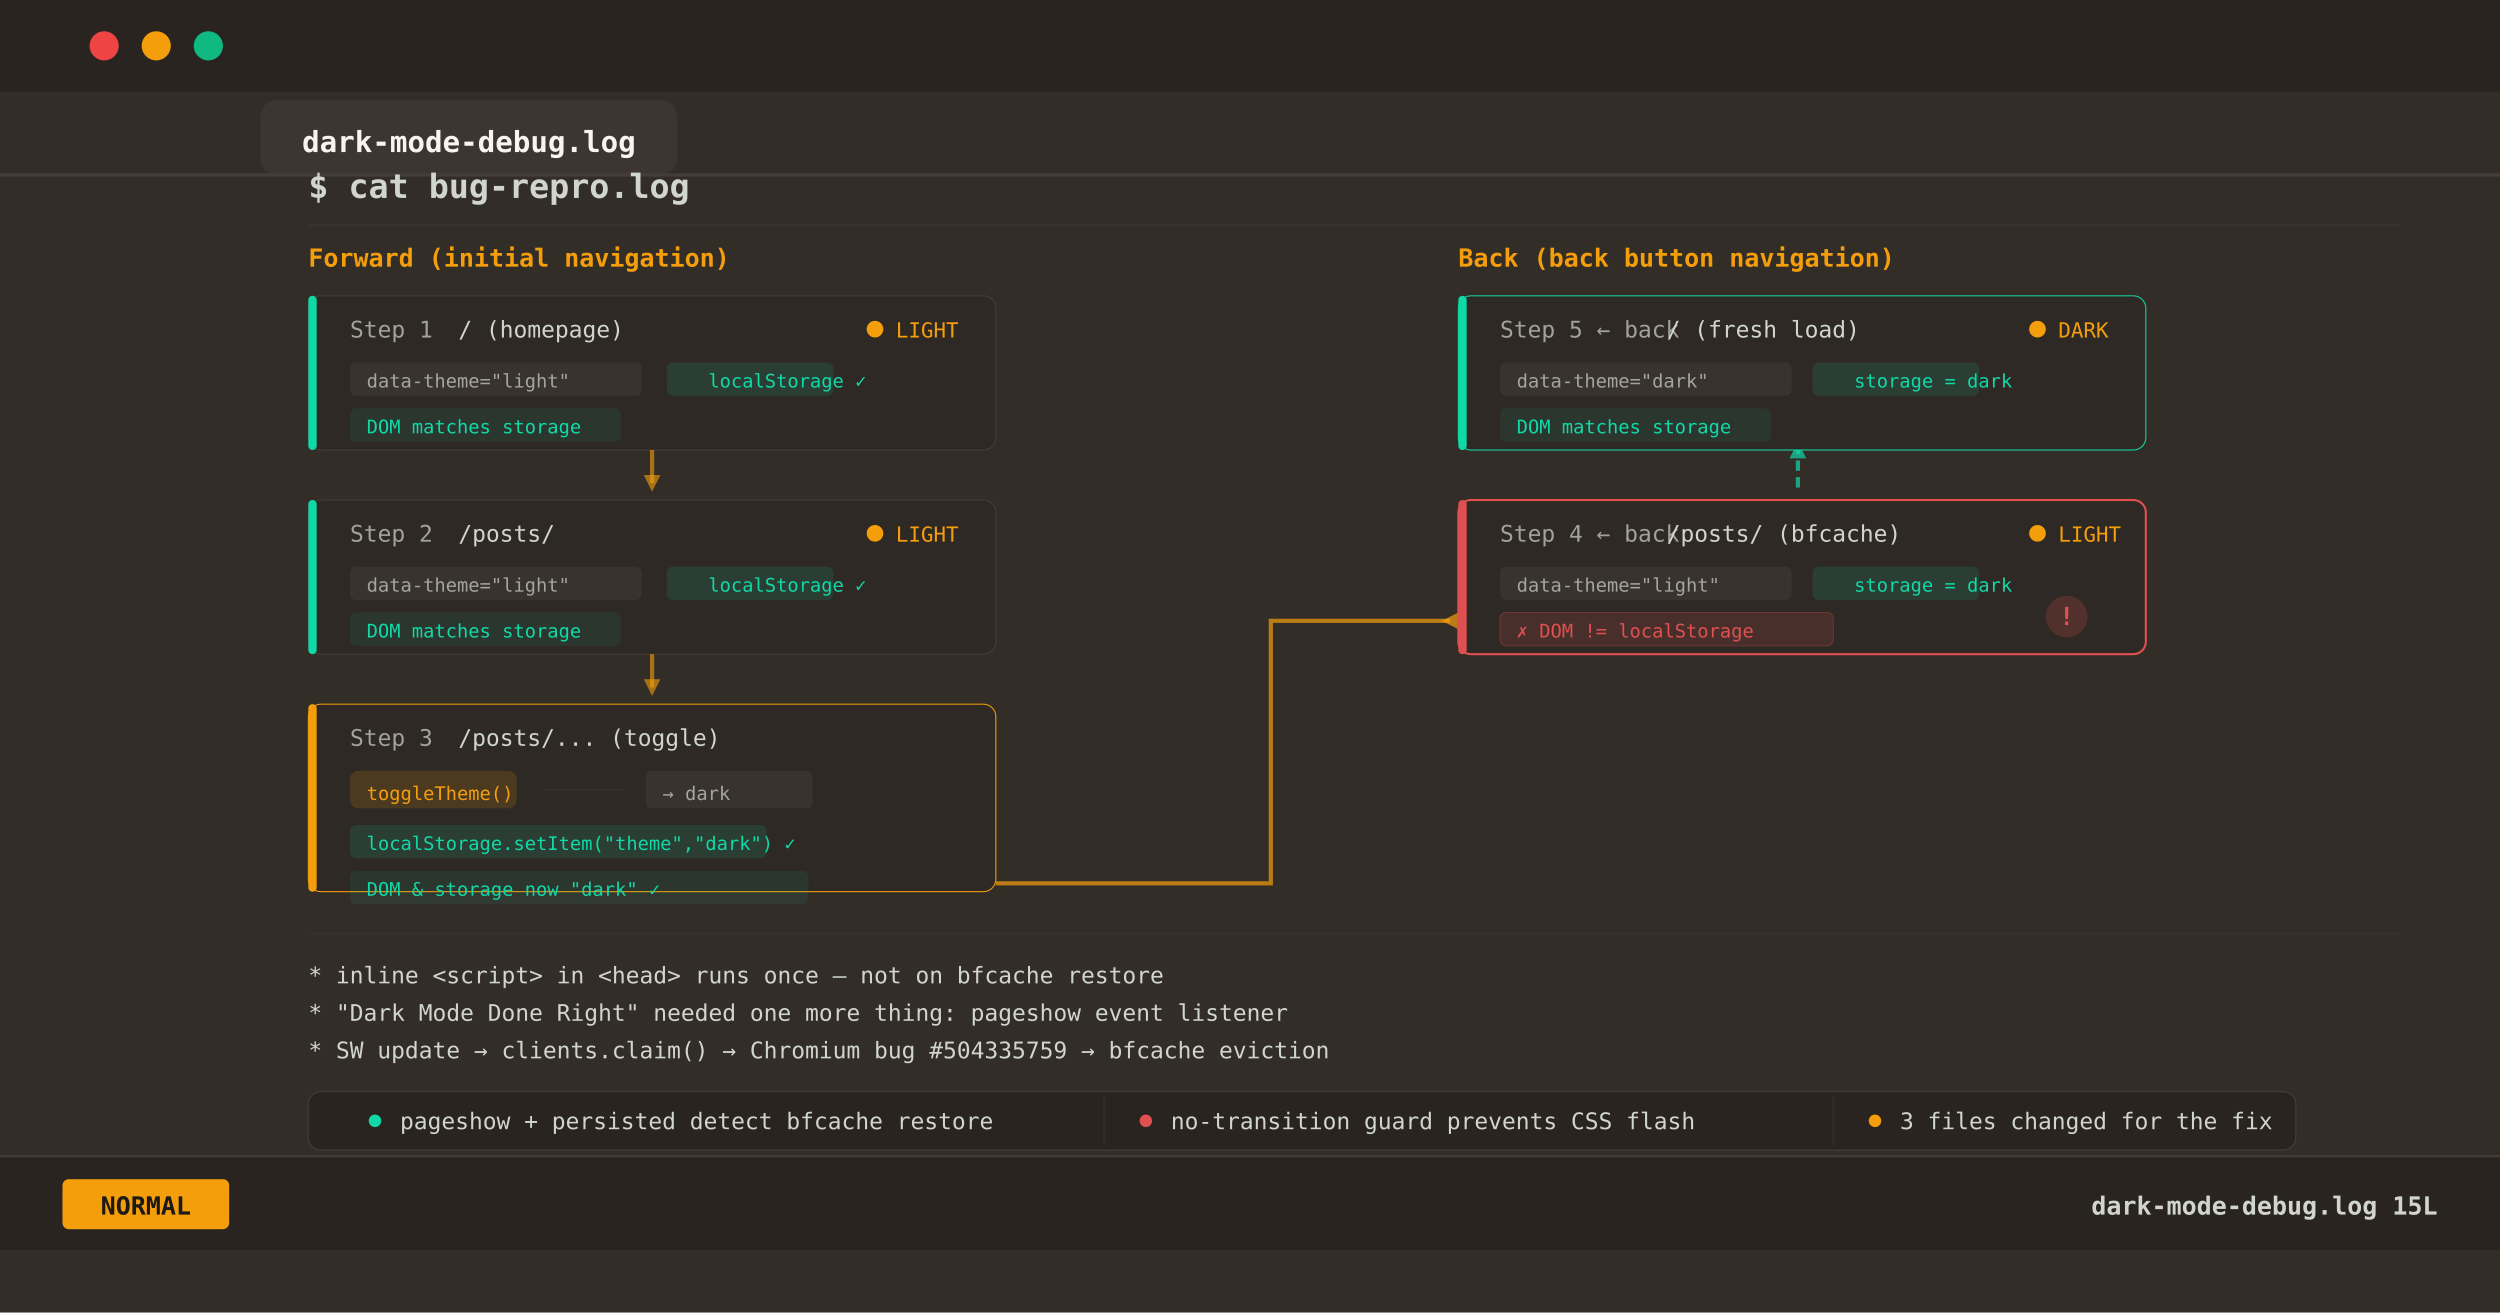
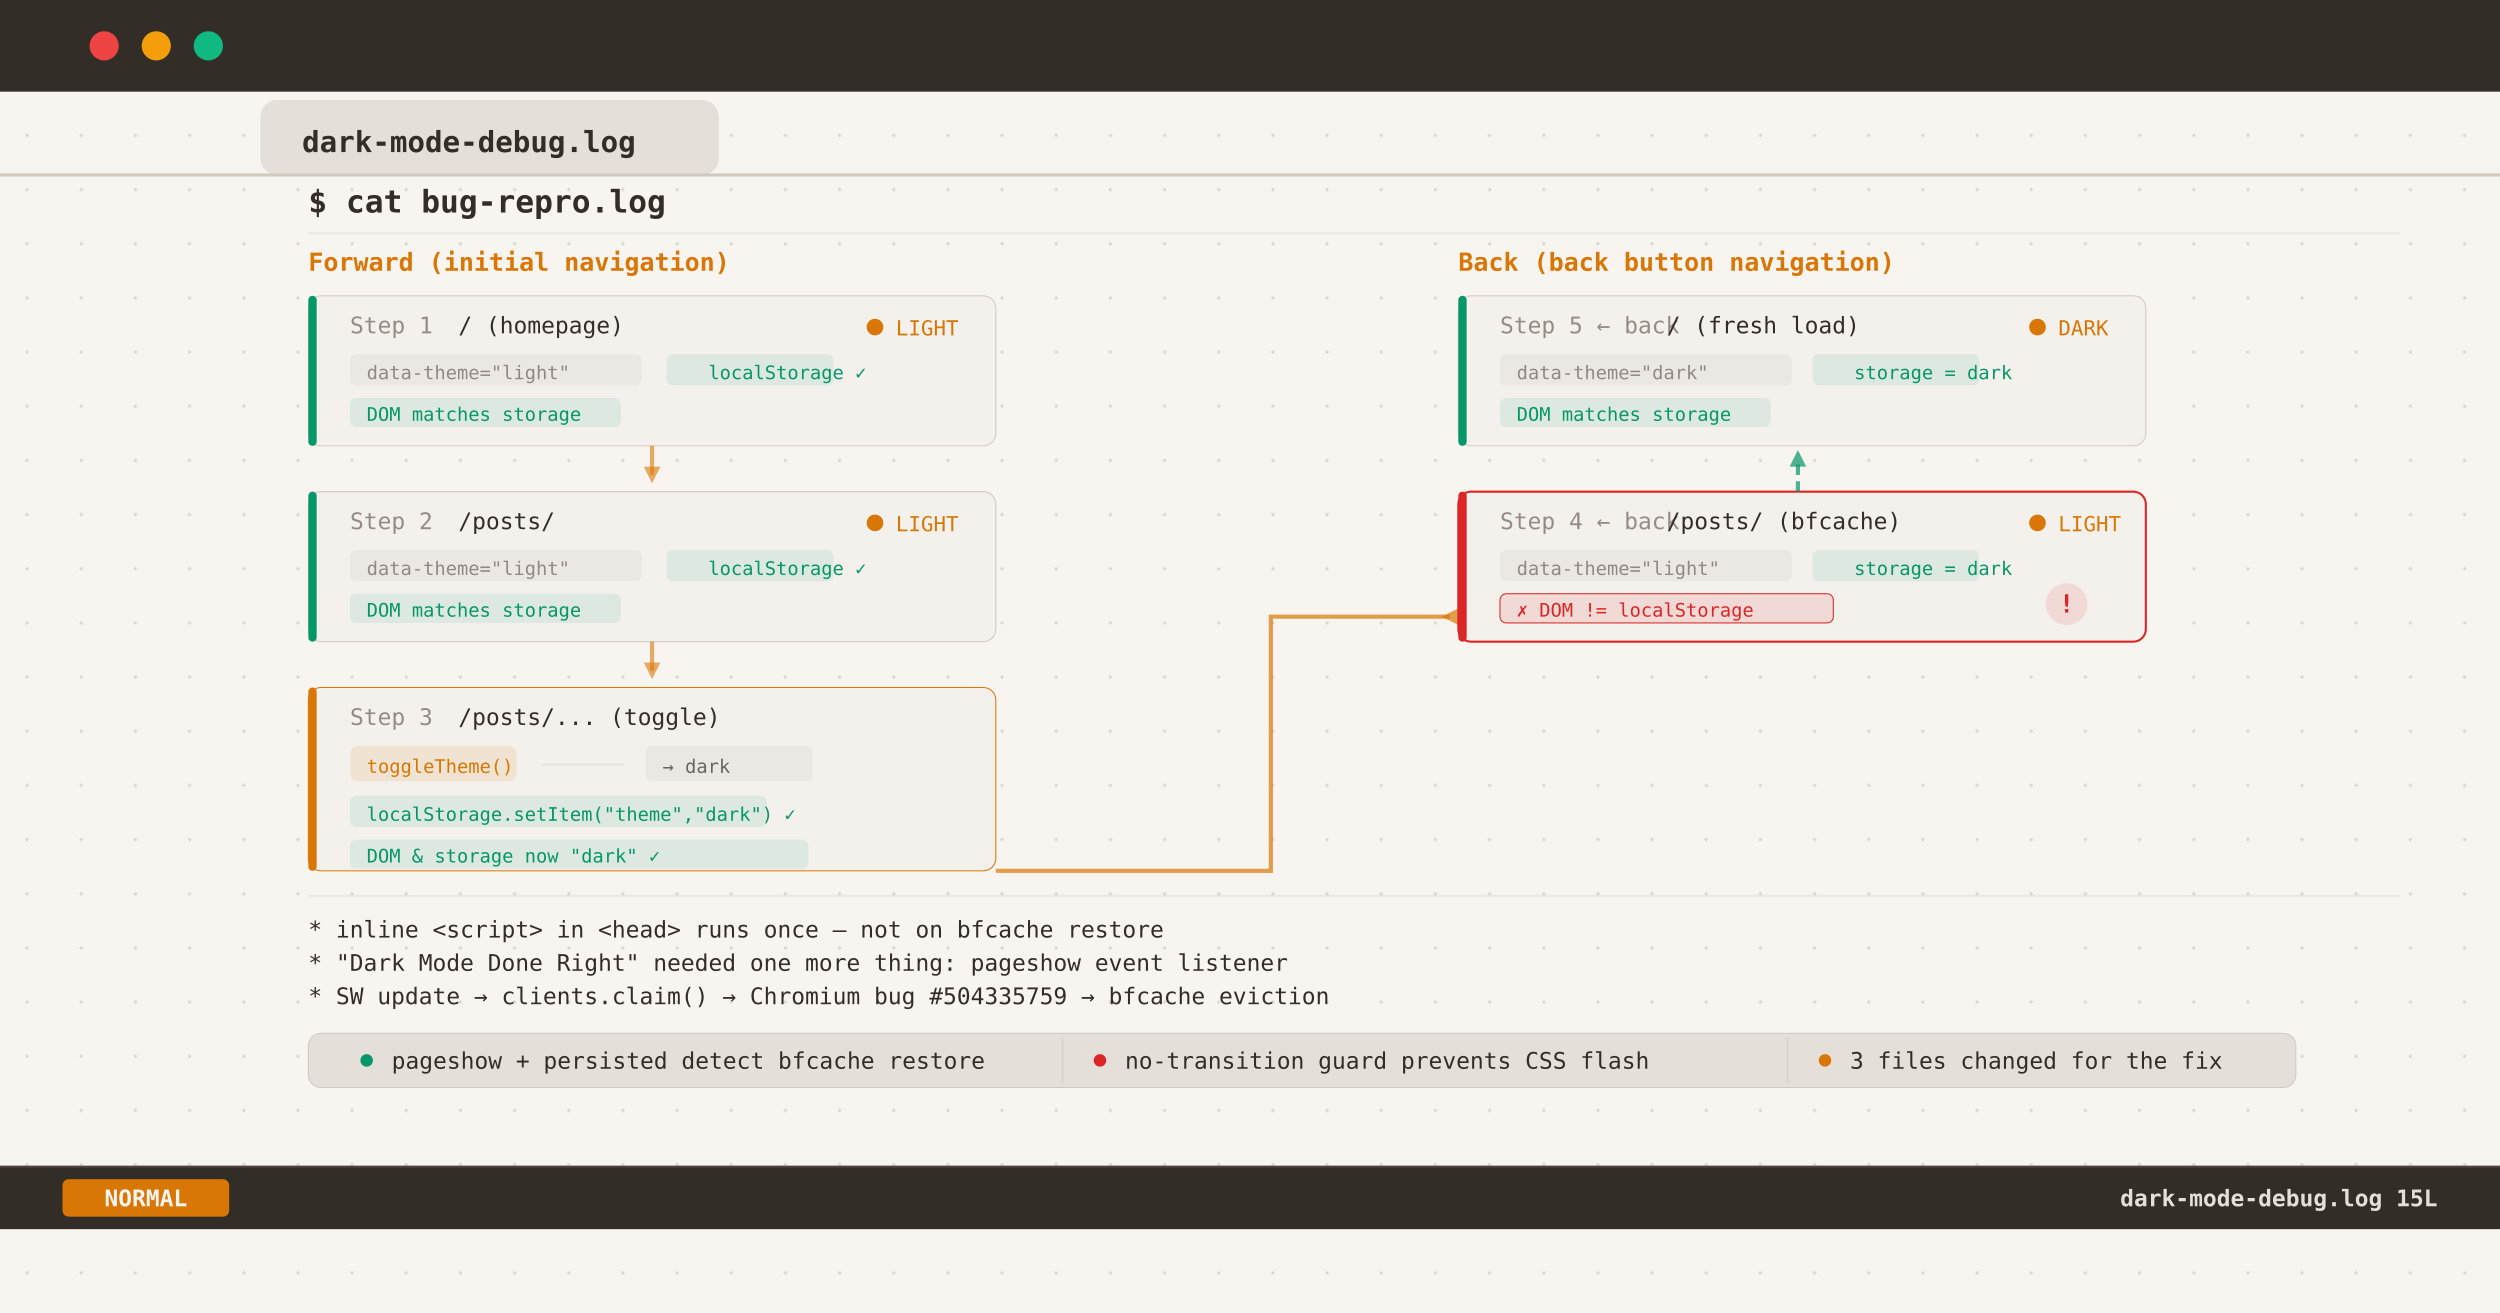
<svg xmlns="http://www.w3.org/2000/svg" viewBox="0 0 1200 630" width="1200" height="630">
-   <rect x="0" y="0" width="1200" height="630" fill="#332D28" />
-   <rect x="0" y="0" width="1200" height="44" fill="#29241F" />
+   <defs>
+     <style>
+       /* ── LIGHT MODE ── */
+       .canvas-bg        { fill: #f8f5f0; }
+       .grid-dots        { fill: #332D28; opacity: 0.15; }
+       .title-bar        { fill: #332D28; }
+       .ui-tab           { fill: #E5DFD9; }
+       .ui-tab-text      { fill: #332D28; }
+       .ui-border        { stroke: #D1C9C0; }
+       .divider-line     { stroke: #D1C9C0; opacity: 0.3; }
+       .panel-bg         { fill: #FFFFFF; }
+       .step-bg          { fill: #F4F1ED; }
+       .step-border      { stroke: #D1C9C0; }
+       .text-heading     { fill: #332D28; font-weight: 700; }
+       .text-code        { fill: #332D28; }
+       .text-muted       { fill: #6B6059; opacity: 0.7; }
+       .text-accent      { fill: #D97706; }
+       .text-success     { fill: #059669; }
+       .text-error       { fill: #DC2626; }
+       .text-dim         { fill: #332D28; opacity: 0.7; }
+       .bar-success      { fill: #059669; }
+       .bar-error        { fill: #DC2626; }
+       .bar-amber        { fill: #D97706; }
+       .badge-dim        { fill: #332D28; fill-opacity: 0.05; }
+       .badge-success    { fill: #059669; fill-opacity: 0.10; }
+       .badge-error      { fill: #DC2626; fill-opacity: 0.12; }
+       .badge-amber      { fill: #D97706; fill-opacity: 0.12; }
+       .dot-success      { fill: #059669; }
+       .dot-error        { fill: #DC2626; }
+       .dot-amber        { fill: #D97706; }
+       .arrow-amber      { fill: #D97706; }
+       .arrow-success    { fill: #059669; }
+       .stroke-amber     { stroke: #D97706; }
+       .stroke-success   { stroke: #059669; }
+       .stroke-error     { stroke: #DC2626; }
+       .stats-bg         { fill: #E5DFD9; stroke: #D1C9C0; }
+       .stats-divider    { stroke: #D1C9C0; opacity: 0.5; }
+       .statusbar-bg     { fill: #332D28; }
+       .statusbar-line   { stroke: #4A423B; }
+       .statusbar-badge  { fill: #D97706; }
+       .statusbar-badge-text { fill: #F8F5F0; }
+       .statusbar-text   { fill: #E5DFD9; }
+ 
+ 
+       /* ── DARK MODE ── */
+       @media (prefers-color-scheme: dark) {
+         .canvas-bg        { fill: #161616; }
+         .grid-dots        { fill: #453E38; opacity: 0.3; }
+         .title-bar        { fill: #29241F; }
+         .ui-tab           { fill: #3D3630; }
+         .ui-tab-text      { fill: #F8F5F0; }
+         .ui-border        { stroke: #453E38; }
+         .divider-line     { stroke: #453E38; opacity: 0.3; }
+         .panel-bg         { fill: #2E2924; }
+         .step-bg          { fill: #2E2924; }
+         .step-border      { stroke: #453E38; }
+         .text-heading     { fill: #D1D6CC; font-weight: 700; }
+         .text-code        { fill: #D1D6CC; }
+         .text-muted       { fill: #7A6A5C; opacity: 0.7; }
+         .text-accent      { fill: #F59E0B; }
+         .text-success     { fill: #10D9A8; }
+         .text-error       { fill: #E05050; }
+         .text-dim         { fill: #D1D6CC; opacity: 0.7; }
+         .bar-success      { fill: #10D9A8; }
+         .bar-error        { fill: #E05050; }
+         .bar-amber        { fill: #F59E0B; }
+         .badge-dim        { fill: #F8F5F0; fill-opacity: 0.05; }
+         .badge-success    { fill: #10D9A8; fill-opacity: 0.10; }
+         .badge-error      { fill: #E05050; fill-opacity: 0.12; }
+         .badge-amber      { fill: #F59E0B; fill-opacity: 0.12; }
+         .dot-success      { fill: #10D9A8; }
+         .dot-error        { fill: #E05050; }
+         .dot-amber        { fill: #F59E0B; }
+         .arrow-amber      { fill: #F59E0B; }
+         .arrow-success    { fill: #10D9A8; }
+         .stroke-amber     { stroke: #F59E0B; }
+         .stroke-success   { stroke: #10D9A8; }
+         .stroke-error     { stroke: #E05050; }
+         .stats-bg         { fill: #29241F; stroke: #453E38; }
+         .stats-divider    { stroke: #453E38; opacity: 0.5; }
+         .statusbar-bg     { fill: #29241F; }
+         .statusbar-line   { stroke: #453E38; }
+         .statusbar-badge  { fill: #F59E0B; }
+         .statusbar-badge-text { fill: #1C1917; }
+         .statusbar-text   { fill: #D1D6CC; }
+       }
+     </style>
+     <pattern id="grid-dots" x="0" y="0" width="26" height="26" patternUnits="userSpaceOnUse">
+       <circle class="grid-dots" cx="13" cy="13" r="0.8" />
+     </pattern>
+   </defs>
+   <rect class="canvas-bg" width="1200" height="630" />
+   <rect width="1200" height="630" fill="url(#grid-dots)" />
+   <rect class="title-bar" x="0" y="0" width="1200" height="44" />
  <circle cx="50" cy="22" r="7" fill="#EF4444" />
  <circle cx="75" cy="22" r="7" fill="#F59E0B" />
  <circle cx="100" cy="22" r="7" fill="#10B981" />
-   <rect x="125" y="48" width="200" height="36" rx="8" fill="#3D3630" />
-   <text x="145" y="73" font-family="'JetBrains Mono', monospace" font-size="14" fill="#F8F5F0" font-weight="600">dark-mode-debug.log</text>
-   <line x1="0" y1="84" x2="1200" y2="84" stroke="#453E38" stroke-width="1.5" />
+   <rect class="ui-tab" x="125" y="48" width="220" height="36" rx="8" />
+   <text class="ui-tab-text" x="145" y="73" font-family="'JetBrains Mono', monospace" font-size="14" font-weight="600">dark-mode-debug.log</text>
+   <line class="ui-border" x1="0" y1="84" x2="1200" y2="84" stroke-width="1.5" />
  <g font-family="'JetBrains Mono', monospace">
-     <text x="148" y="95" font-size="16" fill="#D1D6CC" font-weight="700">$ cat bug-repro.log</text>
-     <line x1="148" y1="108" x2="1152" y2="108" stroke="#453E38" stroke-width="1" opacity="0.3" />
-     <text x="148" y="128" font-size="12" fill="#F59E0B" font-weight="600">Forward  (initial navigation)</text>
-     <rect x="148" y="142" width="330" height="74" rx="6" fill="#2E2924" stroke="#453E38" stroke-width="0.5" />
-     <rect x="148" y="142" width="4" height="74" rx="2" fill="#10D9A8" />
-     <text x="168" y="162" font-size="11" fill="#D1D6CC" opacity="0.7">Step 1</text>
-     <text x="220" y="162" font-size="11" fill="#D1D6CC">/ (homepage)</text>
-     <circle cx="420" cy="158" r="4" fill="#F59E0B" />
-     <text x="430" y="162" font-size="10" fill="#F59E0B">LIGHT</text>
-     <rect x="168" y="174" width="140" height="16" rx="3" fill="#F8F5F0" fill-opacity="0.05" />
-     <text x="176" y="186" font-size="9" fill="#D1D6CC" opacity="0.7">data-theme="light"</text>
-     <rect x="320" y="174" width="80" height="16" rx="3" fill="#10D9A8" fill-opacity="0.12" />
-     <text x="340" y="186" font-size="9" fill="#10D9A8">localStorage ✓</text>
-     <rect x="168" y="196" width="130" height="16" rx="3" fill="#10D9A8" fill-opacity="0.08" />
-     <text x="176" y="208" font-size="9" fill="#10D9A8">DOM matches storage</text>
-     <line x1="313" y1="216" x2="313" y2="232" stroke="#F59E0B" stroke-width="2" stroke-opacity="0.6" />
-     <polygon points="313,236 309,228 317,228" fill="#F59E0B" opacity="0.6" />
-     <rect x="148" y="240" width="330" height="74" rx="6" fill="#2E2924" stroke="#453E38" stroke-width="0.5" />
-     <rect x="148" y="240" width="4" height="74" rx="2" fill="#10D9A8" />
-     <text x="168" y="260" font-size="11" fill="#D1D6CC" opacity="0.7">Step 2</text>
-     <text x="220" y="260" font-size="11" fill="#D1D6CC">/posts/</text>
-     <circle cx="420" cy="256" r="4" fill="#F59E0B" />
-     <text x="430" y="260" font-size="10" fill="#F59E0B">LIGHT</text>
-     <rect x="168" y="272" width="140" height="16" rx="3" fill="#F8F5F0" fill-opacity="0.05" />
-     <text x="176" y="284" font-size="9" fill="#D1D6CC" opacity="0.7">data-theme="light"</text>
-     <rect x="320" y="272" width="80" height="16" rx="3" fill="#10D9A8" fill-opacity="0.12" />
-     <text x="340" y="284" font-size="9" fill="#10D9A8">localStorage ✓</text>
-     <rect x="168" y="294" width="130" height="16" rx="3" fill="#10D9A8" fill-opacity="0.08" />
-     <text x="176" y="306" font-size="9" fill="#10D9A8">DOM matches storage</text>
-     <line x1="313" y1="314" x2="313" y2="330" stroke="#F59E0B" stroke-width="2" stroke-opacity="0.6" />
-     <polygon points="313,334 309,326 317,326" fill="#F59E0B" opacity="0.6" />
-     <rect x="148" y="338" width="330" height="90" rx="6" fill="#2E2924" stroke="#F59E0B" stroke-width="0.5" />
-     <rect x="148" y="338" width="4" height="90" rx="2" fill="#F59E0B" />
-     <text x="168" y="358" font-size="11" fill="#D1D6CC" opacity="0.7">Step 3</text>
-     <text x="220" y="358" font-size="11" fill="#D1D6CC">/posts/... (toggle)</text>
-     <rect x="168" y="370" width="80" height="18" rx="4" fill="#F59E0B" fill-opacity="0.15" />
-     <text x="176" y="384" font-size="9" fill="#F59E0B">toggleTheme()</text>
-     <line x1="260" y1="379" x2="300" y2="379" stroke="#453E38" stroke-width="1" stroke-opacity="0.3" />
-     <rect x="310" y="370" width="80" height="18" rx="3" fill="#F8F5F0" fill-opacity="0.05" />
-     <text x="318" y="384" font-size="9" fill="#D1D6CC" opacity="0.7">→ dark</text>
-     <rect x="168" y="396" width="200" height="16" rx="3" fill="#10D9A8" fill-opacity="0.12" />
-     <text x="176" y="408" font-size="9" fill="#10D9A8">localStorage.setItem("theme","dark") ✓</text>
-     <rect x="168" y="418" width="220" height="16" rx="3" fill="#10D9A8" fill-opacity="0.08" />
-     <text x="176" y="430" font-size="9" fill="#10D9A8">DOM &amp; storage now "dark" ✓</text>
-     <text x="700" y="128" font-size="12" fill="#F59E0B" font-weight="600">Back  (back button navigation)</text>
-     <path d="M 478 424 L 610 424 L 610 298 L 696 298" fill="none" stroke="#F59E0B" stroke-width="2" stroke-opacity="0.7" />
-     <polygon points="700,294 692,298 700,302" fill="#F59E0B" opacity="0.7" />
-     <rect x="700" y="240" width="330" height="74" rx="6" fill="#2E2924" stroke="#E05050" stroke-width="1" />
-     <rect x="700" y="240" width="4" height="74" rx="2" fill="#E05050" />
-     <text x="720" y="260" font-size="11" fill="#D1D6CC" opacity="0.7">Step 4 ← back</text>
-     <text x="800" y="260" font-size="11" fill="#D1D6CC">/posts/ (bfcache)</text>
-     <circle cx="978" cy="256" r="4" fill="#F59E0B" />
-     <text x="988" y="260" font-size="10" fill="#F59E0B">LIGHT</text>
-     <rect x="720" y="272" width="140" height="16" rx="3" fill="#F8F5F0" fill-opacity="0.05" />
-     <text x="728" y="284" font-size="9" fill="#D1D6CC" opacity="0.7">data-theme="light"</text>
-     <rect x="870" y="272" width="80" height="16" rx="3" fill="#10D9A8" fill-opacity="0.12" />
-     <text x="890" y="284" font-size="9" fill="#10D9A8">storage = dark</text>
-     <rect x="720" y="294" width="160" height="16" rx="3" fill="#E05050" fill-opacity="0.15" stroke="#E05050" stroke-width="0.5" stroke-opacity="0.3" />
-     <text x="728" y="306" font-size="9" fill="#E05050">✗ DOM != localStorage</text>
-     <circle cx="992" cy="296" r="10" fill="#E05050" opacity="0.2" />
-     <text x="992" y="300" font-size="12" fill="#E05050" font-weight="700" text-anchor="middle">!</text>
-     <line x1="863" y1="234" x2="863" y2="216" stroke="#10D9A8" stroke-width="2" stroke-dasharray="5 3" stroke-opacity="0.7" />
-     <polygon points="863,212 859,220 867,220" fill="#10D9A8" opacity="0.7" />
-     <rect x="700" y="142" width="330" height="74" rx="6" fill="#2E2924" stroke="#10D9A8" stroke-width="0.5" />
-     <rect x="700" y="142" width="4" height="74" rx="2" fill="#10D9A8" />
-     <text x="720" y="162" font-size="11" fill="#D1D6CC" opacity="0.7">Step 5 ← back</text>
-     <text x="800" y="162" font-size="11" fill="#D1D6CC">/ (fresh load)</text>
-     <circle cx="978" cy="158" r="4" fill="#F59E0B" />
-     <text x="988" y="162" font-size="10" fill="#F59E0B">DARK</text>
-     <rect x="720" y="174" width="140" height="16" rx="3" fill="#F8F5F0" fill-opacity="0.05" />
-     <text x="728" y="186" font-size="9" fill="#D1D6CC" opacity="0.7">data-theme="dark"</text>
-     <rect x="870" y="174" width="80" height="16" rx="3" fill="#10D9A8" fill-opacity="0.12" />
-     <text x="890" y="186" font-size="9" fill="#10D9A8">storage = dark</text>
-     <rect x="720" y="196" width="130" height="16" rx="3" fill="#10D9A8" fill-opacity="0.08" />
-     <text x="728" y="208" font-size="9" fill="#10D9A8">DOM matches storage</text>
-     <line x1="148" y1="448" x2="1152" y2="448" stroke="#453E38" stroke-width="1" opacity="0.2" />
-     <text x="148" y="472" font-size="11" fill="#D1D6CC">* inline &lt;script&gt; in &lt;head&gt; runs once — not on bfcache restore</text>
-     <text x="148" y="490" font-size="11" fill="#D1D6CC">* "Dark Mode Done Right" needed one more thing: pageshow event listener</text>
-     <text x="148" y="508" font-size="11" fill="#D1D6CC">* SW update → clients.claim() → Chromium bug #504335759 → bfcache eviction</text>
-     <rect x="148" y="524" width="954" height="28" rx="6" fill="#29241F" stroke="#453E38" stroke-width="0.5" />
-     <circle cx="180" cy="538" r="3" fill="#10D9A8" />
-     <text x="192" y="542" font-size="11" fill="#D1D6CC">pageshow + persisted detect bfcache restore</text>
-     <line x1="530" y1="526" x2="530" y2="550" stroke="#453E38" stroke-width="1" opacity="0.3" />
-     <circle cx="550" cy="538" r="3" fill="#E05050" />
-     <text x="562" y="542" font-size="11" fill="#D1D6CC">no-transition guard prevents CSS flash</text>
-     <line x1="880" y1="526" x2="880" y2="550" stroke="#453E38" stroke-width="1" opacity="0.3" />
-     <circle cx="900" cy="538" r="3" fill="#F59E0B" />
-     <text x="912" y="542" font-size="11" fill="#D1D6CC">3 files changed for the fix</text>
+     <text class="text-heading" x="148" y="102" font-size="15">$ cat bug-repro.log</text>
+     <line class="divider-line" x1="148" y1="112" x2="1152" y2="112" stroke-width="1" />
+     <text class="text-accent" x="148" y="130" font-size="12" font-weight="600">Forward  (initial navigation)</text>
+     <rect class="step-bg step-border" x="148" y="142" width="330" height="72" rx="6" stroke-width="0.5" />
+     <rect class="bar-success" x="148" y="142" width="4" height="72" rx="2" />
+     <text class="text-muted" x="168" y="160" font-size="11">Step 1</text>
+     <text class="text-code" x="220" y="160" font-size="11">/ (homepage)</text>
+     <circle class="dot-amber" cx="420" cy="157" r="4" />
+     <text class="text-accent" x="430" y="161" font-size="10">LIGHT</text>
+     <rect class="badge-dim" x="168" y="170" width="140" height="15" rx="3" />
+     <text class="text-muted" x="176" y="182" font-size="9">data-theme="light"</text>
+     <rect class="badge-success" x="320" y="170" width="80" height="15" rx="3" />
+     <text class="text-success" x="340" y="182" font-size="9">localStorage ✓</text>
+     <rect class="badge-success" x="168" y="191" width="130" height="14" rx="3" />
+     <text class="text-success" x="176" y="202" font-size="9">DOM matches storage</text>
+     <line class="stroke-amber" x1="313" y1="214" x2="313" y2="228" stroke-width="2" stroke-opacity="0.6" />
+     <polygon class="arrow-amber" points="313,232 309,224 317,224" opacity="0.6" />
+     <rect class="step-bg step-border" x="148" y="236" width="330" height="72" rx="6" stroke-width="0.5" />
+     <rect class="bar-success" x="148" y="236" width="4" height="72" rx="2" />
+     <text class="text-muted" x="168" y="254" font-size="11">Step 2</text>
+     <text class="text-code" x="220" y="254" font-size="11">/posts/</text>
+     <circle class="dot-amber" cx="420" cy="251" r="4" />
+     <text class="text-accent" x="430" y="255" font-size="10">LIGHT</text>
+     <rect class="badge-dim" x="168" y="264" width="140" height="15" rx="3" />
+     <text class="text-muted" x="176" y="276" font-size="9">data-theme="light"</text>
+     <rect class="badge-success" x="320" y="264" width="80" height="15" rx="3" />
+     <text class="text-success" x="340" y="276" font-size="9">localStorage ✓</text>
+     <rect class="badge-success" x="168" y="285" width="130" height="14" rx="3" />
+     <text class="text-success" x="176" y="296" font-size="9">DOM matches storage</text>
+     <line class="stroke-amber" x1="313" y1="308" x2="313" y2="322" stroke-width="2" stroke-opacity="0.6" />
+     <polygon class="arrow-amber" points="313,326 309,318 317,318" opacity="0.6" />
+     <rect class="step-bg stroke-amber" x="148" y="330" width="330" height="88" rx="6" stroke-width="0.5" />
+     <rect class="bar-amber" x="148" y="330" width="4" height="88" rx="2" />
+     <text class="text-muted" x="168" y="348" font-size="11">Step 3</text>
+     <text class="text-code" x="220" y="348" font-size="11">/posts/... (toggle)</text>
+     <rect class="badge-amber" x="168" y="358" width="80" height="17" rx="4" />
+     <text class="text-accent" x="176" y="371" font-size="9">toggleTheme()</text>
+     <line class="divider-line" x1="260" y1="367" x2="300" y2="367" stroke-width="1" />
+     <rect class="badge-dim" x="310" y="358" width="80" height="17" rx="3" />
+     <text class="text-dim" x="318" y="371" font-size="9">→ dark</text>
+     <rect class="badge-success" x="168" y="382" width="200" height="15" rx="3" />
+     <text class="text-success" x="176" y="394" font-size="9">localStorage.setItem("theme","dark") ✓</text>
+     <rect class="badge-success" x="168" y="403" width="220" height="14" rx="3" />
+     <text class="text-success" x="176" y="414" font-size="9">DOM &amp; storage now "dark" ✓</text>
+     <text class="text-accent" x="700" y="130" font-size="12" font-weight="600">Back  (back button navigation)</text>
+     <path d="M 478 418 L 610 418 L 610 296 L 696 296" fill="none" class="stroke-amber" stroke-width="2" stroke-opacity="0.7" />
+     <polygon class="arrow-amber" points="700,292 692,296 700,300" opacity="0.7" />
+     <rect class="step-bg stroke-error" x="700" y="236" width="330" height="72" rx="6" stroke-width="1" />
+     <rect class="bar-error" x="700" y="236" width="4" height="72" rx="2" />
+     <text class="text-muted" x="720" y="254" font-size="11">Step 4 ← back</text>
+     <text class="text-code" x="800" y="254" font-size="11">/posts/ (bfcache)</text>
+     <circle class="dot-amber" cx="978" cy="251" r="4" />
+     <text class="text-accent" x="988" y="255" font-size="10">LIGHT</text>
+     <rect class="badge-dim" x="720" y="264" width="140" height="15" rx="3" />
+     <text class="text-muted" x="728" y="276" font-size="9">data-theme="light"</text>
+     <rect class="badge-success" x="870" y="264" width="80" height="15" rx="3" />
+     <text class="text-success" x="890" y="276" font-size="9">storage = dark</text>
+     <rect class="badge-error stroke-error" x="720" y="285" width="160" height="14" rx="3" stroke-width="0.5" />
+     <text class="text-error" x="728" y="296" font-size="9">✗ DOM != localStorage</text>
+     <circle class="badge-error" cx="992" cy="290" r="10" fill-opacity="0.2" />
+     <text class="text-error" x="992" y="294" font-size="12" font-weight="700" text-anchor="middle">!</text>
+     <line class="stroke-success" x1="863" y1="236" x2="863" y2="220" stroke-width="2" stroke-dasharray="5 3" stroke-opacity="0.7" />
+     <polygon class="arrow-success" points="863,216 859,224 867,224" opacity="0.7" />
+     <rect class="step-bg step-border" x="700" y="142" width="330" height="72" rx="6" stroke-width="0.5" />
+     <rect class="bar-success" x="700" y="142" width="4" height="72" rx="2" />
+     <text class="text-muted" x="720" y="160" font-size="11">Step 5 ← back</text>
+     <text class="text-code" x="800" y="160" font-size="11">/ (fresh load)</text>
+     <circle class="dot-amber" cx="978" cy="157" r="4" />
+     <text class="text-accent" x="988" y="161" font-size="10">DARK</text>
+     <rect class="badge-dim" x="720" y="170" width="140" height="15" rx="3" />
+     <text class="text-muted" x="728" y="182" font-size="9">data-theme="dark"</text>
+     <rect class="badge-success" x="870" y="170" width="80" height="15" rx="3" />
+     <text class="text-success" x="890" y="182" font-size="9">storage = dark</text>
+     <rect class="badge-success" x="720" y="191" width="130" height="14" rx="3" />
+     <text class="text-success" x="728" y="202" font-size="9">DOM matches storage</text>
+     <line class="divider-line" x1="148" y1="430" x2="1152" y2="430" stroke-width="1" />
+     <text class="text-code" x="148" y="450" font-size="11">* inline &lt;script&gt; in &lt;head&gt; runs once — not on bfcache restore</text>
+     <text class="text-code" x="148" y="466" font-size="11">* "Dark Mode Done Right" needed one more thing: pageshow event listener</text>
+     <text class="text-code" x="148" y="482" font-size="11">* SW update → clients.claim() → Chromium bug #504335759 → bfcache eviction</text>
+     <rect class="stats-bg" x="148" y="496" width="954" height="26" rx="6" stroke-width="0.5" />
+     <circle class="dot-success" cx="176" cy="509" r="3" />
+     <text class="text-code" x="188" y="513" font-size="11">pageshow + persisted detect bfcache restore</text>
+     <line class="stats-divider" x1="510" y1="498" x2="510" y2="520" stroke-width="1" />
+     <circle class="dot-error" cx="528" cy="509" r="3" />
+     <text class="text-code" x="540" y="513" font-size="11">no-transition guard prevents CSS flash</text>
+     <line class="stats-divider" x1="858" y1="498" x2="858" y2="520" stroke-width="1" />
+     <circle class="dot-amber" cx="876" cy="509" r="3" />
+     <text class="text-code" x="888" y="513" font-size="11">3 files changed for the fix</text>
  </g>
-   <rect x="0" y="555" width="1200" height="45" fill="#29241F" />
-   <line x1="0" y1="555" x2="1200" y2="555" stroke="#453E38" stroke-width="1" />
-   <rect x="30" y="566" width="80" height="24" rx="3" fill="#F59E0B" />
-   <text x="70" y="583" font-family="'JetBrains Mono', monospace" font-size="12" fill="#1C1917" font-weight="800" text-anchor="middle">NORMAL</text>
-   <text x="1170" y="583" font-family="'JetBrains Mono', monospace" font-size="12" fill="#D1D6CC" font-weight="600" text-anchor="end">dark-mode-debug.log  15L</text>
+   <rect class="statusbar-bg" x="0" y="560" width="1200" height="30" />
+   <line class="statusbar-line" x1="0" y1="560" x2="1200" y2="560" stroke-width="1" />
+   <rect class="statusbar-badge" x="30" y="566" width="80" height="18" rx="3" />
+   <text class="statusbar-badge-text" x="70" y="579" font-family="'JetBrains Mono', monospace" font-size="11" font-weight="800" text-anchor="middle">NORMAL</text>
+   <text class="statusbar-text" x="1170" y="579" font-family="'JetBrains Mono', monospace" font-size="11" font-weight="600" text-anchor="end">dark-mode-debug.log  15L</text>
</svg>
